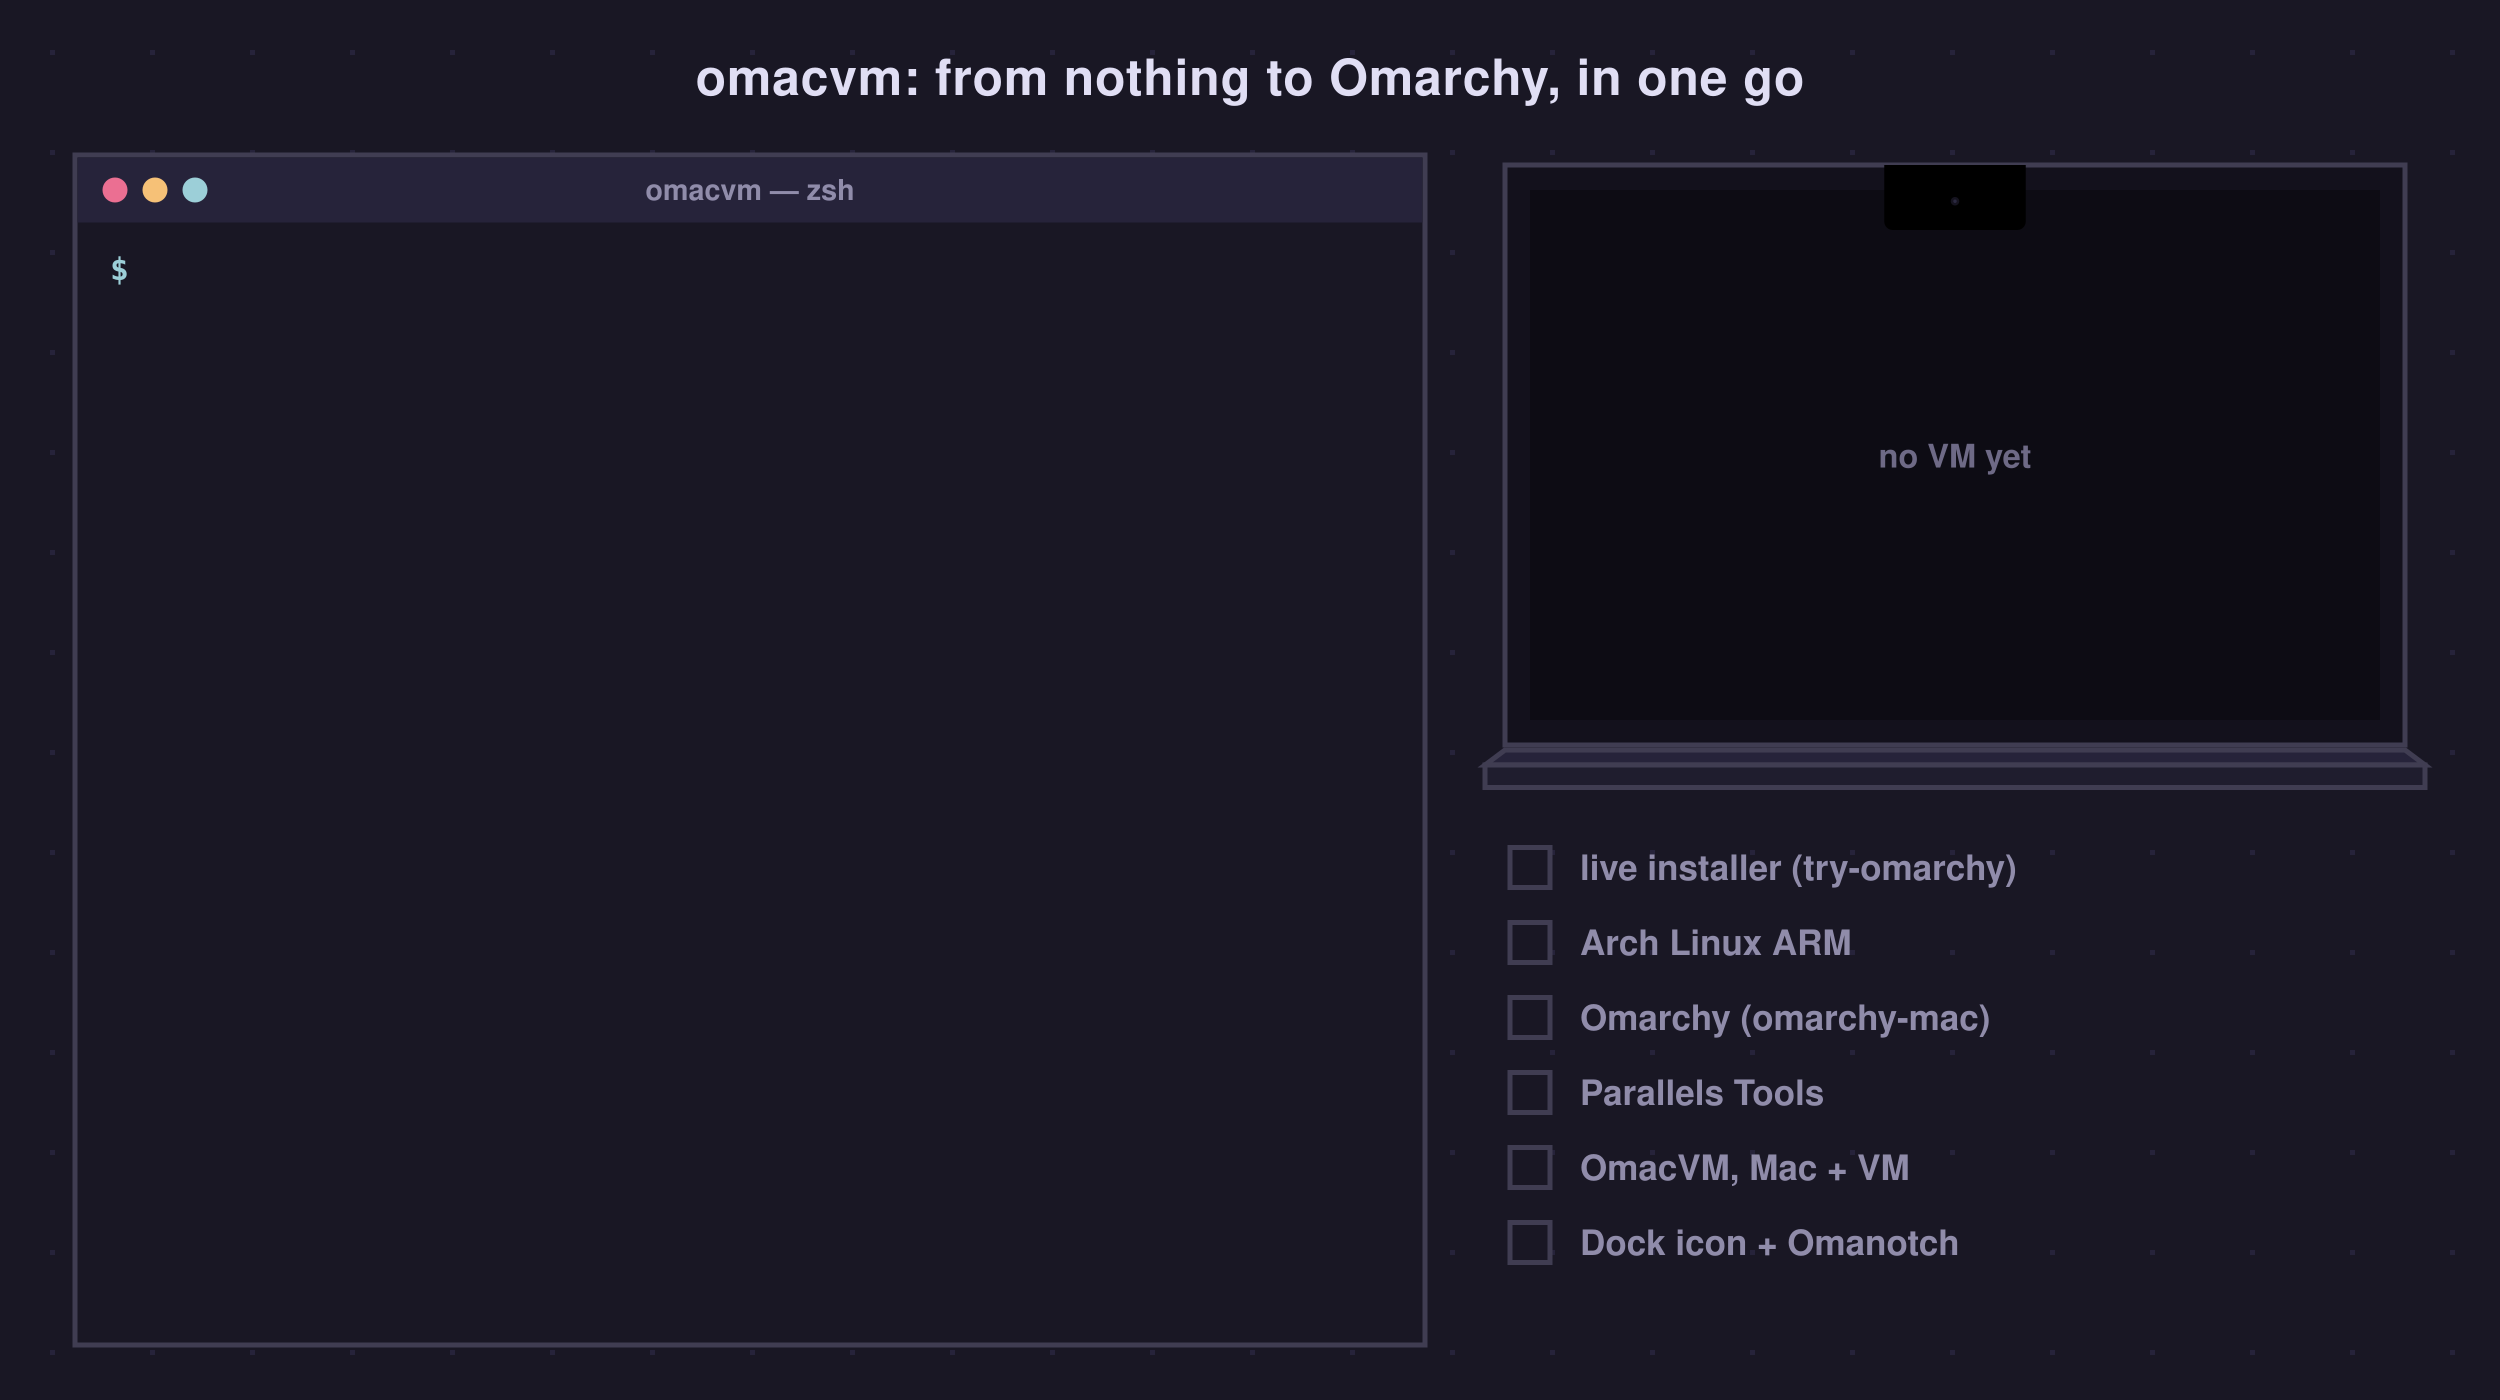
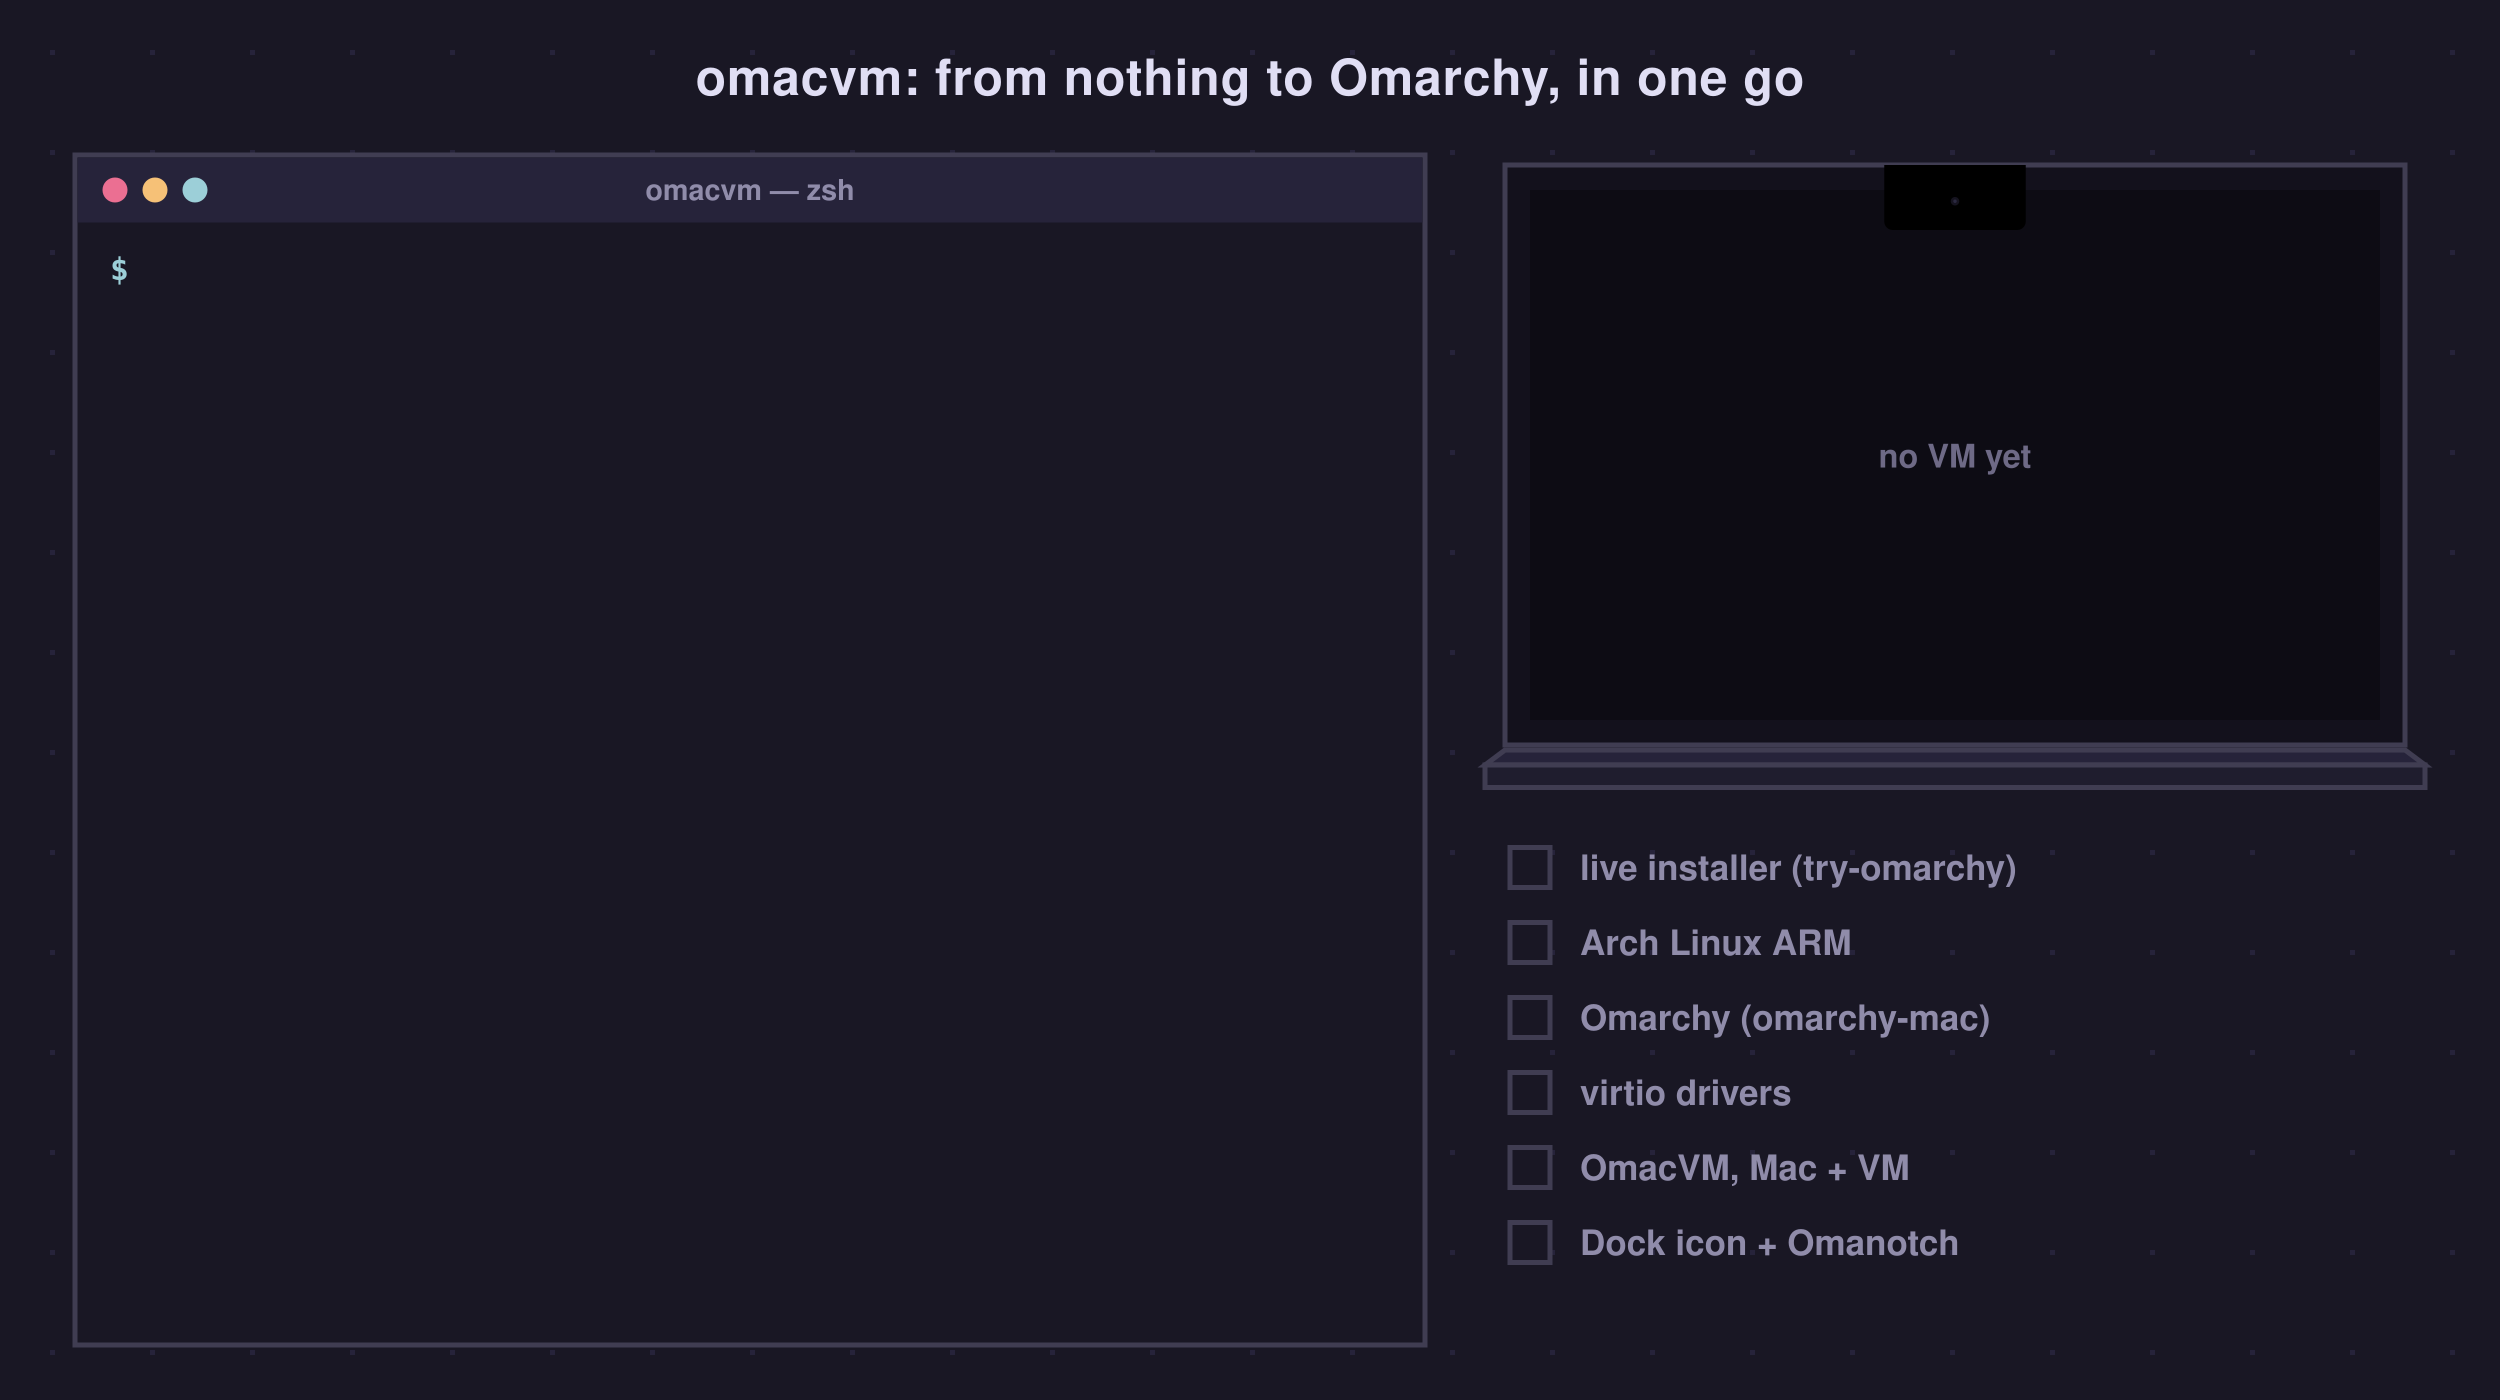
<svg xmlns="http://www.w3.org/2000/svg" viewBox="0 0 1000 560" width="1000" height="560" role="img" aria-labelledby="t d">
  <defs>
    <pattern id="dots" width="40" height="40" patternUnits="userSpaceOnUse">
      <rect x="20" y="20" width="2" height="2" fill="#26233a" />
    </pattern>
  </defs>
  <rect width="1000" height="560" fill="#191724" />
  <rect width="1000" height="560" fill="url(#dots)" />
  <text x="500" y="38" font-family="-apple-system, BlinkMacSystemFont, 'Segoe UI', Helvetica, Arial, sans-serif" font-size="20" font-weight="600" fill="#e0def4" text-anchor="middle" letter-spacing="0.3">omacvm: from nothing to Omarchy, in one go</text>
  <rect x="30" y="62" width="540" height="476" fill="#191724" stroke="#403d52" stroke-width="2" />
  <rect x="31" y="63" width="538" height="26" fill="#26233a" />
  <circle cx="46" cy="76" r="5" fill="#eb6f92" />
  <circle cx="62" cy="76" r="5" fill="#f6c177" />
  <circle cx="78" cy="76" r="5" fill="#9ccfd8" />
  <text x="300.0" y="80" font-family="-apple-system, BlinkMacSystemFont, 'Segoe UI', Helvetica, Arial, sans-serif" font-size="11.5" font-weight="600" fill="#908caa" text-anchor="middle">omacvm — zsh</text>
  <defs>
    <clipPath id="term">
      <rect x="32" y="98" width="536" height="436" />
    </clipPath>
    <clipPath id="cmd">
      <rect x="44" y="92" width="0" height="24">
        <animate attributeName="width" dur="18s" repeatCount="indefinite" keyTimes="0;0.017;0.056;0.975;0.976;1" values="0;0;110;110;0;0" />
      </rect>
    </clipPath>
  </defs>
  <g clip-path="url(#term)">
    <g>
      <animateTransform attributeName="transform" type="translate" dur="18s" repeatCount="indefinite" keyTimes="0;0.674;0.681;0.738;0.744;0.771;0.778;0.793;0.8;0.8;0.8;0.976;0.976;1" values="0 0;0 0;0 -18;0 -18;0 -36;0 -36;0 -54;0 -54;0 -72;0 -72;0 -90;0 -90;0 0;0 0" />
      <text x="44" y="112" font-family="ui-monospace, 'SF Mono', Menlo, monospace" font-size="12.5" font-weight="700" fill="#9ccfd8">$</text>
      <g clip-path="url(#cmd)">
        <text x="58" y="112" font-family="ui-monospace, 'SF Mono', Menlo, monospace" font-size="12.5" font-weight="600" fill="#e0def4">omacvm</text>
      </g>
      <g opacity="0">
        <animate attributeName="opacity" dur="18s" repeatCount="indefinite" keyTimes="0;0.055;0.056;0.975;0.976;1" values="0;0;1;1;0;0" />
-         <text x="44" y="130" font-family="ui-monospace, 'SF Mono', Menlo, monospace" font-size="12.5" fill="#e0def4" xml:space="preserve">  Where should Omarchy run? 1 Parallels  2 UTM: 1</text>
+         <text x="44" y="130" font-family="ui-monospace, 'SF Mono', Menlo, monospace" font-size="12.5" fill="#e0def4" xml:space="preserve">  Build here or download a prebuilt VM? [build]</text>
      </g>
      <g opacity="0">
        <animate attributeName="opacity" dur="18s" repeatCount="indefinite" keyTimes="0;0.066;0.067;0.975;0.976;1" values="0;0;1;1;0;0" />
        <text x="44" y="148" font-family="ui-monospace, 'SF Mono', Menlo, monospace" font-size="12.5" fill="#e0def4" xml:space="preserve">  ◀  Low  [Balanced]  High  Best  ▶  12 CPUs, 32 GB</text>
      </g>
      <g opacity="0">
        <animate attributeName="opacity" dur="18s" repeatCount="indefinite" keyTimes="0;0.077;0.078;0.975;0.976;1" values="0;0;1;1;0;0" />
        <text x="44" y="166" font-family="ui-monospace, 'SF Mono', Menlo, monospace" font-size="12.5" fill="#e0def4" xml:space="preserve">  Use the recommended settings? [Y/n] y</text>
      </g>
      <g opacity="0">
        <animate attributeName="opacity" dur="18s" repeatCount="indefinite" keyTimes="0;0.086;0.086;0.975;0.976;1" values="0;0;1;1;0;0" />
        <text x="44" y="184" font-family="ui-monospace, 'SF Mono', Menlo, monospace" font-size="12.5" fill="#e0def4" xml:space="preserve">  user name [you]:   password: ••••••••</text>
      </g>
      <g opacity="0">
        <animate attributeName="opacity" dur="18s" repeatCount="indefinite" keyTimes="0;0.094;0.094;0.975;0.976;1" values="0;0;1;1;0;0" />
-         <text x="44" y="202" font-family="ui-monospace, 'SF Mono', Menlo, monospace" font-size="12.5" fill="#908caa" xml:space="preserve">    Parallels Pro · 12 CPUs · 32 GB · keyboard from the Mac</text>
+         <text x="44" y="202" font-family="ui-monospace, 'SF Mono', Menlo, monospace" font-size="12.5" fill="#908caa" xml:space="preserve">    OmacVM.app · 12 CPUs · 32 GB · keyboard from the Mac</text>
      </g>
      <g opacity="0">
        <animate attributeName="opacity" dur="18s" repeatCount="indefinite" keyTimes="0;0.102;0.103;0.975;0.976;1" values="0;0;1;1;0;0" />
        <text x="44" y="220" font-family="ui-monospace, 'SF Mono', Menlo, monospace" font-size="12.5" fill="#e0def4" xml:space="preserve">  Go ahead? [Y/n] y</text>
      </g>
      <g opacity="0">
        <animate attributeName="opacity" dur="18s" repeatCount="indefinite" keyTimes="0;0.133;0.133;0.975;0.976;1" values="0;0;1;1;0;0" />
        <text x="44" y="238" font-family="ui-monospace, 'SF Mono', Menlo, monospace" font-size="12.5" font-weight="700" fill="#9ccfd8">==&gt;</text>
        <text x="76" y="238" font-family="ui-monospace, 'SF Mono', Menlo, monospace" font-size="12.5" font-weight="700" fill="#e0def4">temporary live installer (try-omarchy, about 1.4 GB download)</text>
      </g>
      <g opacity="0">
        <animate attributeName="opacity" dur="18s" repeatCount="indefinite" keyTimes="0;0.199;0.2;0.975;0.976;1" values="0;0;1;1;0;0" />
        <text x="44" y="256" font-family="ui-monospace, 'SF Mono', Menlo, monospace" font-size="12.5" font-weight="700" fill="#9ccfd8">==&gt;</text>
        <text x="76" y="256" font-family="ui-monospace, 'SF Mono', Menlo, monospace" font-size="12.5" font-weight="700" fill="#e0def4">VM settings and a 128 GB NVMe disk</text>
      </g>
      <g opacity="0">
        <animate attributeName="opacity" dur="18s" repeatCount="indefinite" keyTimes="0;0.244;0.244;0.975;0.976;1" values="0;0;1;1;0;0" />
        <text x="44" y="274" font-family="ui-monospace, 'SF Mono', Menlo, monospace" font-size="12.5" font-weight="700" fill="#9ccfd8">==&gt;</text>
-         <text x="76" y="274" font-family="ui-monospace, 'SF Mono', Menlo, monospace" font-size="12.5" font-weight="700" fill="#e0def4">Arch Linux ARM onto the NVMe disk (10.211.55.4)</text>
+         <text x="76" y="274" font-family="ui-monospace, 'SF Mono', Menlo, monospace" font-size="12.5" font-weight="700" fill="#e0def4">Arch Linux ARM onto the NVMe disk (10.0.2.15)</text>
      </g>
      <g opacity="0">
        <animate attributeName="opacity" dur="18s" repeatCount="indefinite" keyTimes="0;0.333;0.333;0.975;0.976;1" values="0;0;1;1;0;0" />
        <text x="44" y="292" font-family="ui-monospace, 'SF Mono', Menlo, monospace" font-size="12.5" font-weight="700" fill="#9ccfd8">==&gt;</text>
        <text x="76" y="292" font-family="ui-monospace, 'SF Mono', Menlo, monospace" font-size="12.5" font-weight="700" fill="#e0def4">boot from the NVMe disk, drop the live installer</text>
      </g>
      <g opacity="0">
        <animate attributeName="opacity" dur="18s" repeatCount="indefinite" keyTimes="0;0.388;0.389;0.975;0.976;1" values="0;0;1;1;0;0" />
        <text x="44" y="310" font-family="ui-monospace, 'SF Mono', Menlo, monospace" font-size="12.5" font-weight="700" fill="#9ccfd8">==&gt;</text>
        <text x="76" y="310" font-family="ui-monospace, 'SF Mono', Menlo, monospace" font-size="12.5" font-weight="700" fill="#e0def4">Omarchy from omarchy-mac (the longest step)</text>
      </g>
      <g opacity="0">
        <animate attributeName="opacity" dur="18s" repeatCount="indefinite" keyTimes="0;0.522;0.522;0.975;0.976;1" values="0;0;1;1;0;0" />
        <text x="44" y="328" font-family="ui-monospace, 'SF Mono', Menlo, monospace" font-size="12.5" font-weight="700" fill="#9ccfd8">==&gt;</text>
-         <text x="76" y="328" font-family="ui-monospace, 'SF Mono', Menlo, monospace" font-size="12.5" font-weight="700" fill="#e0def4">Parallels Tools</text>
+         <text x="76" y="328" font-family="ui-monospace, 'SF Mono', Menlo, monospace" font-size="12.5" font-weight="700" fill="#e0def4">virtio drivers</text>
      </g>
      <g opacity="0">
        <animate attributeName="opacity" dur="18s" repeatCount="indefinite" keyTimes="0;0.555;0.556;0.975;0.976;1" values="0;0;1;1;0;0" />
        <text x="44" y="346" font-family="ui-monospace, 'SF Mono', Menlo, monospace" font-size="12.5" font-weight="700" fill="#9ccfd8">==&gt;</text>
        <text x="76" y="346" font-family="ui-monospace, 'SF Mono', Menlo, monospace" font-size="12.5" font-weight="700" fill="#e0def4">OmacVM on the Mac</text>
      </g>
      <g opacity="0">
        <animate attributeName="opacity" dur="18s" repeatCount="indefinite" keyTimes="0;0.599;0.6;0.975;0.976;1" values="0;0;1;1;0;0" />
        <text x="44" y="364" font-family="ui-monospace, 'SF Mono', Menlo, monospace" font-size="12.5" font-weight="700" fill="#9ccfd8">==&gt;</text>
        <text x="76" y="364" font-family="ui-monospace, 'SF Mono', Menlo, monospace" font-size="12.5" font-weight="700" fill="#e0def4">OmacVM in the VM</text>
      </g>
      <g opacity="0">
        <animate attributeName="opacity" dur="18s" repeatCount="indefinite" keyTimes="0;0.611;0.611;0.975;0.976;1" values="0;0;1;1;0;0" />
        <text x="44" y="382" font-family="ui-monospace, 'SF Mono', Menlo, monospace" font-size="12.5" font-weight="700" fill="#9ccfd8">==&gt;</text>
        <text x="76" y="382" font-family="ui-monospace, 'SF Mono', Menlo, monospace" font-size="12.5" font-weight="700" fill="#e0def4">system: SSH from the Mac, bootable snapshots, DNS fallback</text>
      </g>
      <g opacity="0">
        <animate attributeName="opacity" dur="18s" repeatCount="indefinite" keyTimes="0;0.622;0.622;0.975;0.976;1" values="0;0;1;1;0;0" />
        <text x="44" y="400" font-family="ui-monospace, 'SF Mono', Menlo, monospace" font-size="12.5" font-weight="700" fill="#9ccfd8">==&gt;</text>
        <text x="76" y="400" font-family="ui-monospace, 'SF Mono', Menlo, monospace" font-size="12.5" font-weight="700" fill="#e0def4">display</text>
      </g>
      <g opacity="0">
        <animate attributeName="opacity" dur="18s" repeatCount="indefinite" keyTimes="0;0.63;0.631;0.975;0.976;1" values="0;0;1;1;0;0" />
        <text x="44" y="418" font-family="ui-monospace, 'SF Mono', Menlo, monospace" font-size="12.5" font-weight="700" fill="#9ccfd8">==&gt;</text>
        <text x="76" y="418" font-family="ui-monospace, 'SF Mono', Menlo, monospace" font-size="12.5" font-weight="700" fill="#e0def4">clipboard</text>
      </g>
      <g opacity="0">
        <animate attributeName="opacity" dur="18s" repeatCount="indefinite" keyTimes="0;0.638;0.639;0.975;0.976;1" values="0;0;1;1;0;0" />
        <text x="44" y="436" font-family="ui-monospace, 'SF Mono', Menlo, monospace" font-size="12.5" font-weight="700" fill="#9ccfd8">==&gt;</text>
        <text x="76" y="436" font-family="ui-monospace, 'SF Mono', Menlo, monospace" font-size="12.5" font-weight="700" fill="#e0def4">memory</text>
      </g>
      <g opacity="0">
        <animate attributeName="opacity" dur="18s" repeatCount="indefinite" keyTimes="0;0.647;0.647;0.975;0.976;1" values="0;0;1;1;0;0" />
        <text x="44" y="454" font-family="ui-monospace, 'SF Mono', Menlo, monospace" font-size="12.5" font-weight="700" fill="#9ccfd8">==&gt;</text>
        <text x="76" y="454" font-family="ui-monospace, 'SF Mono', Menlo, monospace" font-size="12.5" font-weight="700" fill="#e0def4">keyboard</text>
      </g>
      <g opacity="0">
        <animate attributeName="opacity" dur="18s" repeatCount="indefinite" keyTimes="0;0.655;0.656;0.975;0.976;1" values="0;0;1;1;0;0" />
        <text x="44" y="472" font-family="ui-monospace, 'SF Mono', Menlo, monospace" font-size="12.5" font-weight="700" fill="#9ccfd8">==&gt;</text>
        <text x="76" y="472" font-family="ui-monospace, 'SF Mono', Menlo, monospace" font-size="12.5" font-weight="700" fill="#e0def4">gestures</text>
      </g>
      <g opacity="0">
        <animate attributeName="opacity" dur="18s" repeatCount="indefinite" keyTimes="0;0.663;0.664;0.975;0.976;1" values="0;0;1;1;0;0" />
        <text x="44" y="490" font-family="ui-monospace, 'SF Mono', Menlo, monospace" font-size="12.5" font-weight="700" fill="#9ccfd8">==&gt;</text>
        <text x="76" y="490" font-family="ui-monospace, 'SF Mono', Menlo, monospace" font-size="12.5" font-weight="700" fill="#e0def4">workspaces</text>
      </g>
      <g opacity="0">
        <animate attributeName="opacity" dur="18s" repeatCount="indefinite" keyTimes="0;0.672;0.672;0.975;0.976;1" values="0;0;1;1;0;0" />
        <text x="44" y="508" font-family="ui-monospace, 'SF Mono', Menlo, monospace" font-size="12.5" font-weight="700" fill="#9ccfd8">==&gt;</text>
        <text x="76" y="508" font-family="ui-monospace, 'SF Mono', Menlo, monospace" font-size="12.5" font-weight="700" fill="#e0def4">bridge</text>
      </g>
      <g opacity="0">
        <animate attributeName="opacity" dur="18s" repeatCount="indefinite" keyTimes="0;0.68;0.681;0.975;0.976;1" values="0;0;1;1;0;0" />
        <text x="44" y="526" font-family="ui-monospace, 'SF Mono', Menlo, monospace" font-size="12.5" font-weight="700" fill="#9ccfd8">==&gt;</text>
        <text x="76" y="526" font-family="ui-monospace, 'SF Mono', Menlo, monospace" font-size="12.5" font-weight="700" fill="#e0def4">wallpaper</text>
      </g>
      <g opacity="0">
        <animate attributeName="opacity" dur="18s" repeatCount="indefinite" keyTimes="0;0.744;0.744;0.975;0.976;1" values="0;0;1;1;0;0" />
        <text x="44" y="544" font-family="ui-monospace, 'SF Mono', Menlo, monospace" font-size="12.5" font-weight="700" fill="#9ccfd8">==&gt;</text>
        <text x="76" y="544" font-family="ui-monospace, 'SF Mono', Menlo, monospace" font-size="12.5" font-weight="700" fill="#e0def4">Dock icon</text>
      </g>
      <g opacity="0">
        <animate attributeName="opacity" dur="18s" repeatCount="indefinite" keyTimes="0;0.777;0.778;0.975;0.976;1" values="0;0;1;1;0;0" />
        <text x="44" y="562" font-family="ui-monospace, 'SF Mono', Menlo, monospace" font-size="12.5" font-weight="700" fill="#9ccfd8">==&gt;</text>
        <text x="76" y="562" font-family="ui-monospace, 'SF Mono', Menlo, monospace" font-size="12.5" font-weight="700" fill="#e0def4">Omanotch (the bar beside the notch)</text>
      </g>
      <g opacity="0">
        <animate attributeName="opacity" dur="18s" repeatCount="indefinite" keyTimes="0;0.799;0.8;0.975;0.976;1" values="0;0;1;1;0;0" />
        <text x="44" y="598" font-family="ui-monospace, 'SF Mono', Menlo, monospace" font-size="12.5" font-weight="700" fill="#f6c177" xml:space="preserve">  Done. VM 'Omarchy' is rebooting into Omarchy.</text>
      </g>
      <rect x="44" y="605" width="8" height="14" fill="#e0def4" opacity="0">
        <animate attributeName="opacity" dur="18s" repeatCount="indefinite" keyTimes="0;0.806;0.806;0.833;0.834;0.861;0.862;0.889;0.889;0.917;0.917;0.944;0.945;1" values="0;0;1;1;0;0;1;1;0;0;1;1;0;0" />
      </rect>
    </g>
  </g>
  <rect x="602" y="66" width="360" height="232" fill="#13111c" stroke="#403d52" stroke-width="2" />
  <polygon points="602,300 962,300 970,306 594,306" fill="#26233a" stroke="#403d52" stroke-width="2" />
  <rect x="594" y="306" width="376" height="9" fill="#1f1d2e" stroke="#403d52" stroke-width="2" />
  <rect x="612" y="76" width="340" height="212" fill="#0d0c14" />
  <defs>
    <clipPath id="vm">
      <rect x="612" y="76" width="340" height="212" />
    </clipPath>
  </defs>
  <g clip-path="url(#vm)">
    <g opacity="1">
      <animate attributeName="opacity" dur="18s" repeatCount="indefinite" keyTimes="0;0.139;0.15;1" values="1;1;0;0" />
      <text x="782.0" y="187.0" font-family="-apple-system, BlinkMacSystemFont, 'Segoe UI', Helvetica, Arial, sans-serif" font-size="13" font-weight="600" fill="#6e6a86" text-anchor="middle">no VM yet</text>
    </g>
    <g opacity="0">
      <animate attributeName="opacity" dur="18s" repeatCount="indefinite" keyTimes="0;0.133;0.144;0.239;0.25;1" values="0;0;1;1;0;0" />
      <text x="626" y="110" font-family="ui-monospace, 'SF Mono', Menlo, monospace" font-size="11" fill="#9ccfd8">try-omarchy (live)</text>
      <text x="626" y="126" font-family="ui-monospace, 'SF Mono', Menlo, monospace" font-size="11" fill="#908caa">the temporary installer</text>
-       <text x="626" y="142" font-family="ui-monospace, 'SF Mono', Menlo, monospace" font-size="11" fill="#908caa">10.211.55.4, SSH from the Mac</text>
+       <text x="626" y="142" font-family="ui-monospace, 'SF Mono', Menlo, monospace" font-size="11" fill="#908caa">10.0.2.15, SSH from the Mac</text>
    </g>
    <g opacity="0">
      <animate attributeName="opacity" dur="18s" repeatCount="indefinite" keyTimes="0;0.239;0.25;0.328;0.339;1" values="0;0;1;1;0;0" />
      <text x="626" y="110" font-family="ui-monospace, 'SF Mono', Menlo, monospace" font-size="11" fill="#9ccfd8">Arch Linux ARM</text>
      <text x="626" y="126" font-family="ui-monospace, 'SF Mono', Menlo, monospace" font-size="11" fill="#908caa">==&gt; fastest mirrors from here</text>
      <text x="626" y="142" font-family="ui-monospace, 'SF Mono', Menlo, monospace" font-size="11" fill="#908caa">==&gt; btrfs: @, @home, @log</text>
      <text x="626" y="158" font-family="ui-monospace, 'SF Mono', Menlo, monospace" font-size="11" fill="#908caa">==&gt; pacstrap</text>
      <text x="626" y="174" font-family="ui-monospace, 'SF Mono', Menlo, monospace" font-size="11" fill="#908caa">==&gt; GRUB</text>
    </g>
    <g opacity="0">
      <animate attributeName="opacity" dur="18s" repeatCount="indefinite" keyTimes="0;0.331;0.339;0.383;0.392;1" values="0;0;1;1;0;0" />
      <g transform="translate(0 8)">
        <rect x="642" y="116" width="280" height="110" fill="none" stroke="#908caa" stroke-width="1.5" />
        <rect x="646" y="128" width="272" height="18" fill="#908caa" />
        <text x="654" y="141" font-family="ui-monospace, 'SF Mono', Menlo, monospace" font-size="11" font-weight="600" fill="#0d0c14" text-anchor="start">Arch Linux ARM</text>
        <text x="654" y="163" font-family="ui-monospace, 'SF Mono', Menlo, monospace" font-size="11" font-weight="500" fill="#908caa" text-anchor="start">Advanced options</text>
        <text x="654" y="185" font-family="ui-monospace, 'SF Mono', Menlo, monospace" font-size="11" font-weight="500" fill="#908caa" text-anchor="start">Snapshots</text>
        <text x="782.0" y="106" font-family="ui-monospace, 'SF Mono', Menlo, monospace" font-size="11" font-weight="600" fill="#908caa" text-anchor="middle">GRUB</text>
      </g>
    </g>
    <g opacity="0">
      <animate attributeName="opacity" dur="18s" repeatCount="indefinite" keyTimes="0;0.383;0.394;0.806;0.817;1" values="0;0;1;1;0;0" />
      <rect x="612" y="76" width="340" height="212" fill="#191724" />
      <rect x="762.8" y="136.8" width="38.4" height="38.4" fill="none" stroke="#e0def4" stroke-width="6.4" />
      <rect x="775.6" y="149.6" width="12.8" height="12.8" fill="#e0def4" />
      <g opacity="0">
        <animate attributeName="opacity" dur="18s" repeatCount="indefinite" keyTimes="0;0.386;0.394;0.517;0.525;1" values="0;0;1;1;0;0" />
        <text x="782.0" y="216" font-family="-apple-system, BlinkMacSystemFont, 'Segoe UI', Helvetica, Arial, sans-serif" font-size="12" font-weight="600" fill="#908caa" text-anchor="middle">installing Omarchy (omarchy-mac)</text>
      </g>
      <g opacity="0">
        <animate attributeName="opacity" dur="18s" repeatCount="indefinite" keyTimes="0;0.517;0.525;0.8;0.808;1" values="0;0;1;1;0;0" />
        <text x="782.0" y="216" font-family="-apple-system, BlinkMacSystemFont, 'Segoe UI', Helvetica, Arial, sans-serif" font-size="12" font-weight="600" fill="#9ccfd8" text-anchor="middle">Omarchy (omarchy-mac) installed</text>
      </g>
      <rect x="682" y="232" width="200" height="6" fill="#26233a" />
      <rect x="682" y="232" width="0" height="6" fill="#c4a7e7">
        <animate attributeName="width" dur="18s" repeatCount="indefinite" keyTimes="0;0.394;0.517;0.8;0.806;1" values="0;0;200;200;0;0" />
      </rect>
      <g opacity="0">
        <animate attributeName="opacity" dur="18s" repeatCount="indefinite" keyTimes="0;0.514;0.522;0.547;0.556;1" values="0;0;1;1;0;0" />
-         <text x="782.0" y="262" font-family="-apple-system, BlinkMacSystemFont, 'Segoe UI', Helvetica, Arial, sans-serif" font-size="11.5" font-weight="600" fill="#f6c177" text-anchor="middle">+ Parallels Tools</text>
+         <text x="782.0" y="262" font-family="-apple-system, BlinkMacSystemFont, 'Segoe UI', Helvetica, Arial, sans-serif" font-size="11.5" font-weight="600" fill="#f6c177" text-anchor="middle">+ virtio drivers</text>
      </g>
      <g opacity="0">
        <animate attributeName="opacity" dur="18s" repeatCount="indefinite" keyTimes="0;0.556;0.564;0.681;0.689;1" values="0;0;1;1;0;0" />
        <text x="782.0" y="262" font-family="-apple-system, BlinkMacSystemFont, 'Segoe UI', Helvetica, Arial, sans-serif" font-size="11.5" font-weight="600" fill="#f6c177" text-anchor="middle">+ OmacVM</text>
      </g>
      <g opacity="0">
        <animate attributeName="opacity" dur="18s" repeatCount="indefinite" keyTimes="0;0.689;0.697;0.8;0.808;1" values="0;0;1;1;0;0" />
        <text x="782.0" y="262" font-family="-apple-system, BlinkMacSystemFont, 'Segoe UI', Helvetica, Arial, sans-serif" font-size="11.5" font-weight="600" fill="#f6c177" text-anchor="middle">+ Omanotch</text>
      </g>
    </g>
    <g opacity="0">
      <animate attributeName="opacity" dur="18s" repeatCount="indefinite" keyTimes="0;0.806;0.828;0.972;0.994;1" values="0;0;1;1;0;0" />
      <rect x="612" y="76" width="340" height="212" fill="#1f1d2e" />
      <rect x="612" y="76" width="340" height="16" fill="#faf4ed" />
      <rect x="618.4" y="80.4" width="7.2" height="7.2" fill="none" stroke="#575279" stroke-width="1.2" />
      <rect x="620.8" y="82.8" width="2.4" height="2.4" fill="#575279" />
      <circle cx="636.0" cy="84" r="2.4" fill="#575279" />
      <circle cx="642.0" cy="84" r="1.9" fill="none" stroke="#9893a5" stroke-width="0.9" />
      <circle cx="648.0" cy="84" r="1.9" fill="none" stroke="#9893a5" stroke-width="0.9" />
      <circle cx="654.0" cy="84" r="1.9" fill="none" stroke="#9893a5" stroke-width="0.9" />
      <circle cx="660.0" cy="84" r="1.9" fill="none" stroke="#9893a5" stroke-width="0.9" />
      <circle cx="852" cy="81.9" r="0.8" fill="#575279" />
      <path d="M850.4 80.6A2.31 2.31 0 0 1 853.6 80.6" fill="none" stroke="#575279" stroke-width="0.8" stroke-linecap="round" />
      <path d="M849.1 79.4A4.07 4.07 0 0 1 854.9 79.4" fill="none" stroke="#575279" stroke-width="0.8" stroke-linecap="round" />
      <path d="M847.9 78.1A5.83 5.83 0 0 1 856.1 78.1" fill="none" stroke="#575279" stroke-width="0.8" stroke-linecap="round" />
      <path d="M862.1 82.6h1.7l2.2 -1.9v6.1l-2.2 -1.9h-1.7z" fill="#575279" />
      <path d="M866.5 82.1a1.9 1.9 0 0 1 0 3.9" fill="none" stroke="#575279" stroke-width="0.8" stroke-linecap="round" />
      <path d="M866.5 80.4a3.6 3.6 0 0 1 0 7.2" fill="none" stroke="#575279" stroke-width="0.8" stroke-linecap="round" />
      <text x="946" y="87.5" font-family="ui-monospace, 'SF Mono', Menlo, monospace" font-size="7.5" font-weight="600" fill="#575279" text-anchor="end">Thu Oct 1 14:20</text>
      <rect x="616" y="96" width="166" height="188" fill="#191724" stroke="#c4a7e7" stroke-width="1.5" />
      <rect x="786" y="96" width="162" height="188" fill="#faf4ed" stroke="#403d52" stroke-width="1.5" />
      <rect x="624" y="108" width="40" height="4" fill="#9ccfd8" opacity="0.9" />
      <rect x="624" y="122" width="110" height="4" fill="#e0def4" opacity="0.9" />
      <rect x="624" y="136" width="80" height="4" fill="#6e6a86" opacity="0.9" />
      <rect x="624" y="150" width="40" height="4" fill="#9ccfd8" opacity="0.9" />
      <rect x="624" y="164" width="120" height="4" fill="#e0def4" opacity="0.9" />
      <rect x="624" y="178" width="90" height="4" fill="#e0def4" opacity="0.9" />
      <rect x="624" y="192" width="60" height="4" fill="#31748f" opacity="0.9" />
      <rect x="624" y="206" width="40" height="4" fill="#9ccfd8" opacity="0.9" />
      <rect x="624" y="220" width="100" height="4" fill="#f6c177" opacity="0.9" />
      <rect x="796" y="108" width="80" height="8" fill="#907aa9" />
      <rect x="796" y="126" width="140" height="3.5" fill="#575279" opacity="0.55" />
      <rect x="796" y="136" width="130" height="3.5" fill="#575279" opacity="0.55" />
      <rect x="796" y="146" width="136" height="3.5" fill="#575279" opacity="0.55" />
      <rect x="796" y="156" width="110" height="3.5" fill="#575279" opacity="0.55" />
      <rect x="796" y="166" width="140" height="3.5" fill="#575279" opacity="0.55" />
      <rect x="796" y="176" width="90" height="3.5" fill="#575279" opacity="0.55" />
      <rect x="796" y="194" width="68" height="60" fill="#ebbcba" opacity="0.55" />
      <rect x="870" y="194" width="68" height="60" fill="#9ccfd8" opacity="0.6" />
    </g>
  </g>
  <path d="M753.7 66H810.3V88.6a3.4 3.4 0 0 1 -3.4 3.4H757.1a3.4 3.4 0 0 1 -3.4 -3.4z" fill="#000" />
  <circle cx="782.0" cy="80.5" r="1.7" fill="#15131f" />
  <circle cx="782.0" cy="80.5" r="0.7" fill="#2b2940" />
  <rect x="604" y="339" width="16" height="16" fill="none" stroke="#403d52" stroke-width="2" />
  <rect x="608" y="343" width="8" height="8" fill="#f6c177" opacity="0">
    <animate attributeName="opacity" dur="18s" repeatCount="indefinite" keyTimes="0;0.133;0.133;0.189;0.244;0.244;1" values="0;0;1;0.35;1;0;0" />
  </rect>
  <path d="M607 347l4 4l7 -8" fill="none" stroke="#9ccfd8" stroke-width="2.5" opacity="0">
    <animate attributeName="opacity" dur="18s" repeatCount="indefinite" keyTimes="0;0.244;0.244;0.967;0.983;1" values="0;0;1;1;0;0" />
  </path>
  <text x="632" y="352" font-family="-apple-system, BlinkMacSystemFont, 'Segoe UI', Helvetica, Arial, sans-serif" font-size="14" font-weight="600" fill="#908caa">live installer (try-omarchy)<animate attributeName="fill" dur="18s" repeatCount="indefinite" keyTimes="0;0.133;0.133;0.967;0.983;1" values="#908caa;#908caa;#e0def4;#e0def4;#908caa;#908caa" />
  </text>
  <rect x="604" y="369" width="16" height="16" fill="none" stroke="#403d52" stroke-width="2" />
  <rect x="608" y="373" width="8" height="8" fill="#f6c177" opacity="0">
    <animate attributeName="opacity" dur="18s" repeatCount="indefinite" keyTimes="0;0.244;0.244;0.317;0.388;0.389;1" values="0;0;1;0.35;1;0;0" />
  </rect>
  <path d="M607 377l4 4l7 -8" fill="none" stroke="#9ccfd8" stroke-width="2.5" opacity="0">
    <animate attributeName="opacity" dur="18s" repeatCount="indefinite" keyTimes="0;0.388;0.389;0.967;0.983;1" values="0;0;1;1;0;0" />
  </path>
  <text x="632" y="382" font-family="-apple-system, BlinkMacSystemFont, 'Segoe UI', Helvetica, Arial, sans-serif" font-size="14" font-weight="600" fill="#908caa">Arch Linux ARM<animate attributeName="fill" dur="18s" repeatCount="indefinite" keyTimes="0;0.244;0.244;0.967;0.983;1" values="#908caa;#908caa;#e0def4;#e0def4;#908caa;#908caa" />
  </text>
  <rect x="604" y="399" width="16" height="16" fill="none" stroke="#403d52" stroke-width="2" />
  <rect x="608" y="403" width="8" height="8" fill="#f6c177" opacity="0">
    <animate attributeName="opacity" dur="18s" repeatCount="indefinite" keyTimes="0;0.388;0.389;0.456;0.522;0.522;1" values="0;0;1;0.35;1;0;0" />
  </rect>
  <path d="M607 407l4 4l7 -8" fill="none" stroke="#9ccfd8" stroke-width="2.5" opacity="0">
    <animate attributeName="opacity" dur="18s" repeatCount="indefinite" keyTimes="0;0.522;0.522;0.967;0.983;1" values="0;0;1;1;0;0" />
  </path>
  <text x="632" y="412" font-family="-apple-system, BlinkMacSystemFont, 'Segoe UI', Helvetica, Arial, sans-serif" font-size="14" font-weight="600" fill="#908caa">Omarchy (omarchy-mac)<animate attributeName="fill" dur="18s" repeatCount="indefinite" keyTimes="0;0.388;0.389;0.967;0.983;1" values="#908caa;#908caa;#e0def4;#e0def4;#908caa;#908caa" />
  </text>
  <rect x="604" y="429" width="16" height="16" fill="none" stroke="#403d52" stroke-width="2" />
  <rect x="608" y="433" width="8" height="8" fill="#f6c177" opacity="0">
    <animate attributeName="opacity" dur="18s" repeatCount="indefinite" keyTimes="0;0.522;0.522;0.539;0.555;0.556;1" values="0;0;1;0.35;1;0;0" />
  </rect>
  <path d="M607 437l4 4l7 -8" fill="none" stroke="#9ccfd8" stroke-width="2.5" opacity="0">
    <animate attributeName="opacity" dur="18s" repeatCount="indefinite" keyTimes="0;0.555;0.556;0.967;0.983;1" values="0;0;1;1;0;0" />
  </path>
-   <text x="632" y="442" font-family="-apple-system, BlinkMacSystemFont, 'Segoe UI', Helvetica, Arial, sans-serif" font-size="14" font-weight="600" fill="#908caa">Parallels Tools<animate attributeName="fill" dur="18s" repeatCount="indefinite" keyTimes="0;0.522;0.522;0.967;0.983;1" values="#908caa;#908caa;#e0def4;#e0def4;#908caa;#908caa" />
+   <text x="632" y="442" font-family="-apple-system, BlinkMacSystemFont, 'Segoe UI', Helvetica, Arial, sans-serif" font-size="14" font-weight="600" fill="#908caa">virtio drivers<animate attributeName="fill" dur="18s" repeatCount="indefinite" keyTimes="0;0.522;0.522;0.967;0.983;1" values="#908caa;#908caa;#e0def4;#e0def4;#908caa;#908caa" />
  </text>
  <rect x="604" y="459" width="16" height="16" fill="none" stroke="#403d52" stroke-width="2" />
  <rect x="608" y="463" width="8" height="8" fill="#f6c177" opacity="0">
    <animate attributeName="opacity" dur="18s" repeatCount="indefinite" keyTimes="0;0.555;0.556;0.622;0.688;0.689;1" values="0;0;1;0.35;1;0;0" />
  </rect>
  <path d="M607 467l4 4l7 -8" fill="none" stroke="#9ccfd8" stroke-width="2.5" opacity="0">
    <animate attributeName="opacity" dur="18s" repeatCount="indefinite" keyTimes="0;0.688;0.689;0.967;0.983;1" values="0;0;1;1;0;0" />
  </path>
  <text x="632" y="472" font-family="-apple-system, BlinkMacSystemFont, 'Segoe UI', Helvetica, Arial, sans-serif" font-size="14" font-weight="600" fill="#908caa">OmacVM, Mac + VM<animate attributeName="fill" dur="18s" repeatCount="indefinite" keyTimes="0;0.555;0.556;0.967;0.983;1" values="#908caa;#908caa;#e0def4;#e0def4;#908caa;#908caa" />
  </text>
  <rect x="604" y="489" width="16" height="16" fill="none" stroke="#403d52" stroke-width="2" />
  <rect x="608" y="493" width="8" height="8" fill="#f6c177" opacity="0">
    <animate attributeName="opacity" dur="18s" repeatCount="indefinite" keyTimes="0;0.688;0.689;0.733;0.777;0.778;1" values="0;0;1;0.35;1;0;0" />
  </rect>
  <path d="M607 497l4 4l7 -8" fill="none" stroke="#9ccfd8" stroke-width="2.5" opacity="0">
    <animate attributeName="opacity" dur="18s" repeatCount="indefinite" keyTimes="0;0.777;0.778;0.967;0.983;1" values="0;0;1;1;0;0" />
  </path>
  <text x="632" y="502" font-family="-apple-system, BlinkMacSystemFont, 'Segoe UI', Helvetica, Arial, sans-serif" font-size="14" font-weight="600" fill="#908caa">Dock icon + Omanotch<animate attributeName="fill" dur="18s" repeatCount="indefinite" keyTimes="0;0.688;0.689;0.967;0.983;1" values="#908caa;#908caa;#e0def4;#e0def4;#908caa;#908caa" />
  </text>
  <g opacity="0">
    <animate attributeName="opacity" dur="18s" repeatCount="indefinite" keyTimes="0;0.811;0.828;0.967;0.983;1" values="0;0;1;1;0;0" />
    <text x="970" y="527" font-family="-apple-system, BlinkMacSystemFont, 'Segoe UI', Helvetica, Arial, sans-serif" font-size="13" font-weight="600" fill="#f6c177" text-anchor="end">about an hour, then Omarchy</text>
  </g>
  <rect width="1000" height="560" fill="#191724" opacity="0">
    <animate attributeName="opacity" dur="18s" repeatCount="indefinite" keyTimes="0;0.961;0.975;0.978;1" values="0;0;1;1;0" />
  </rect>
</svg>
